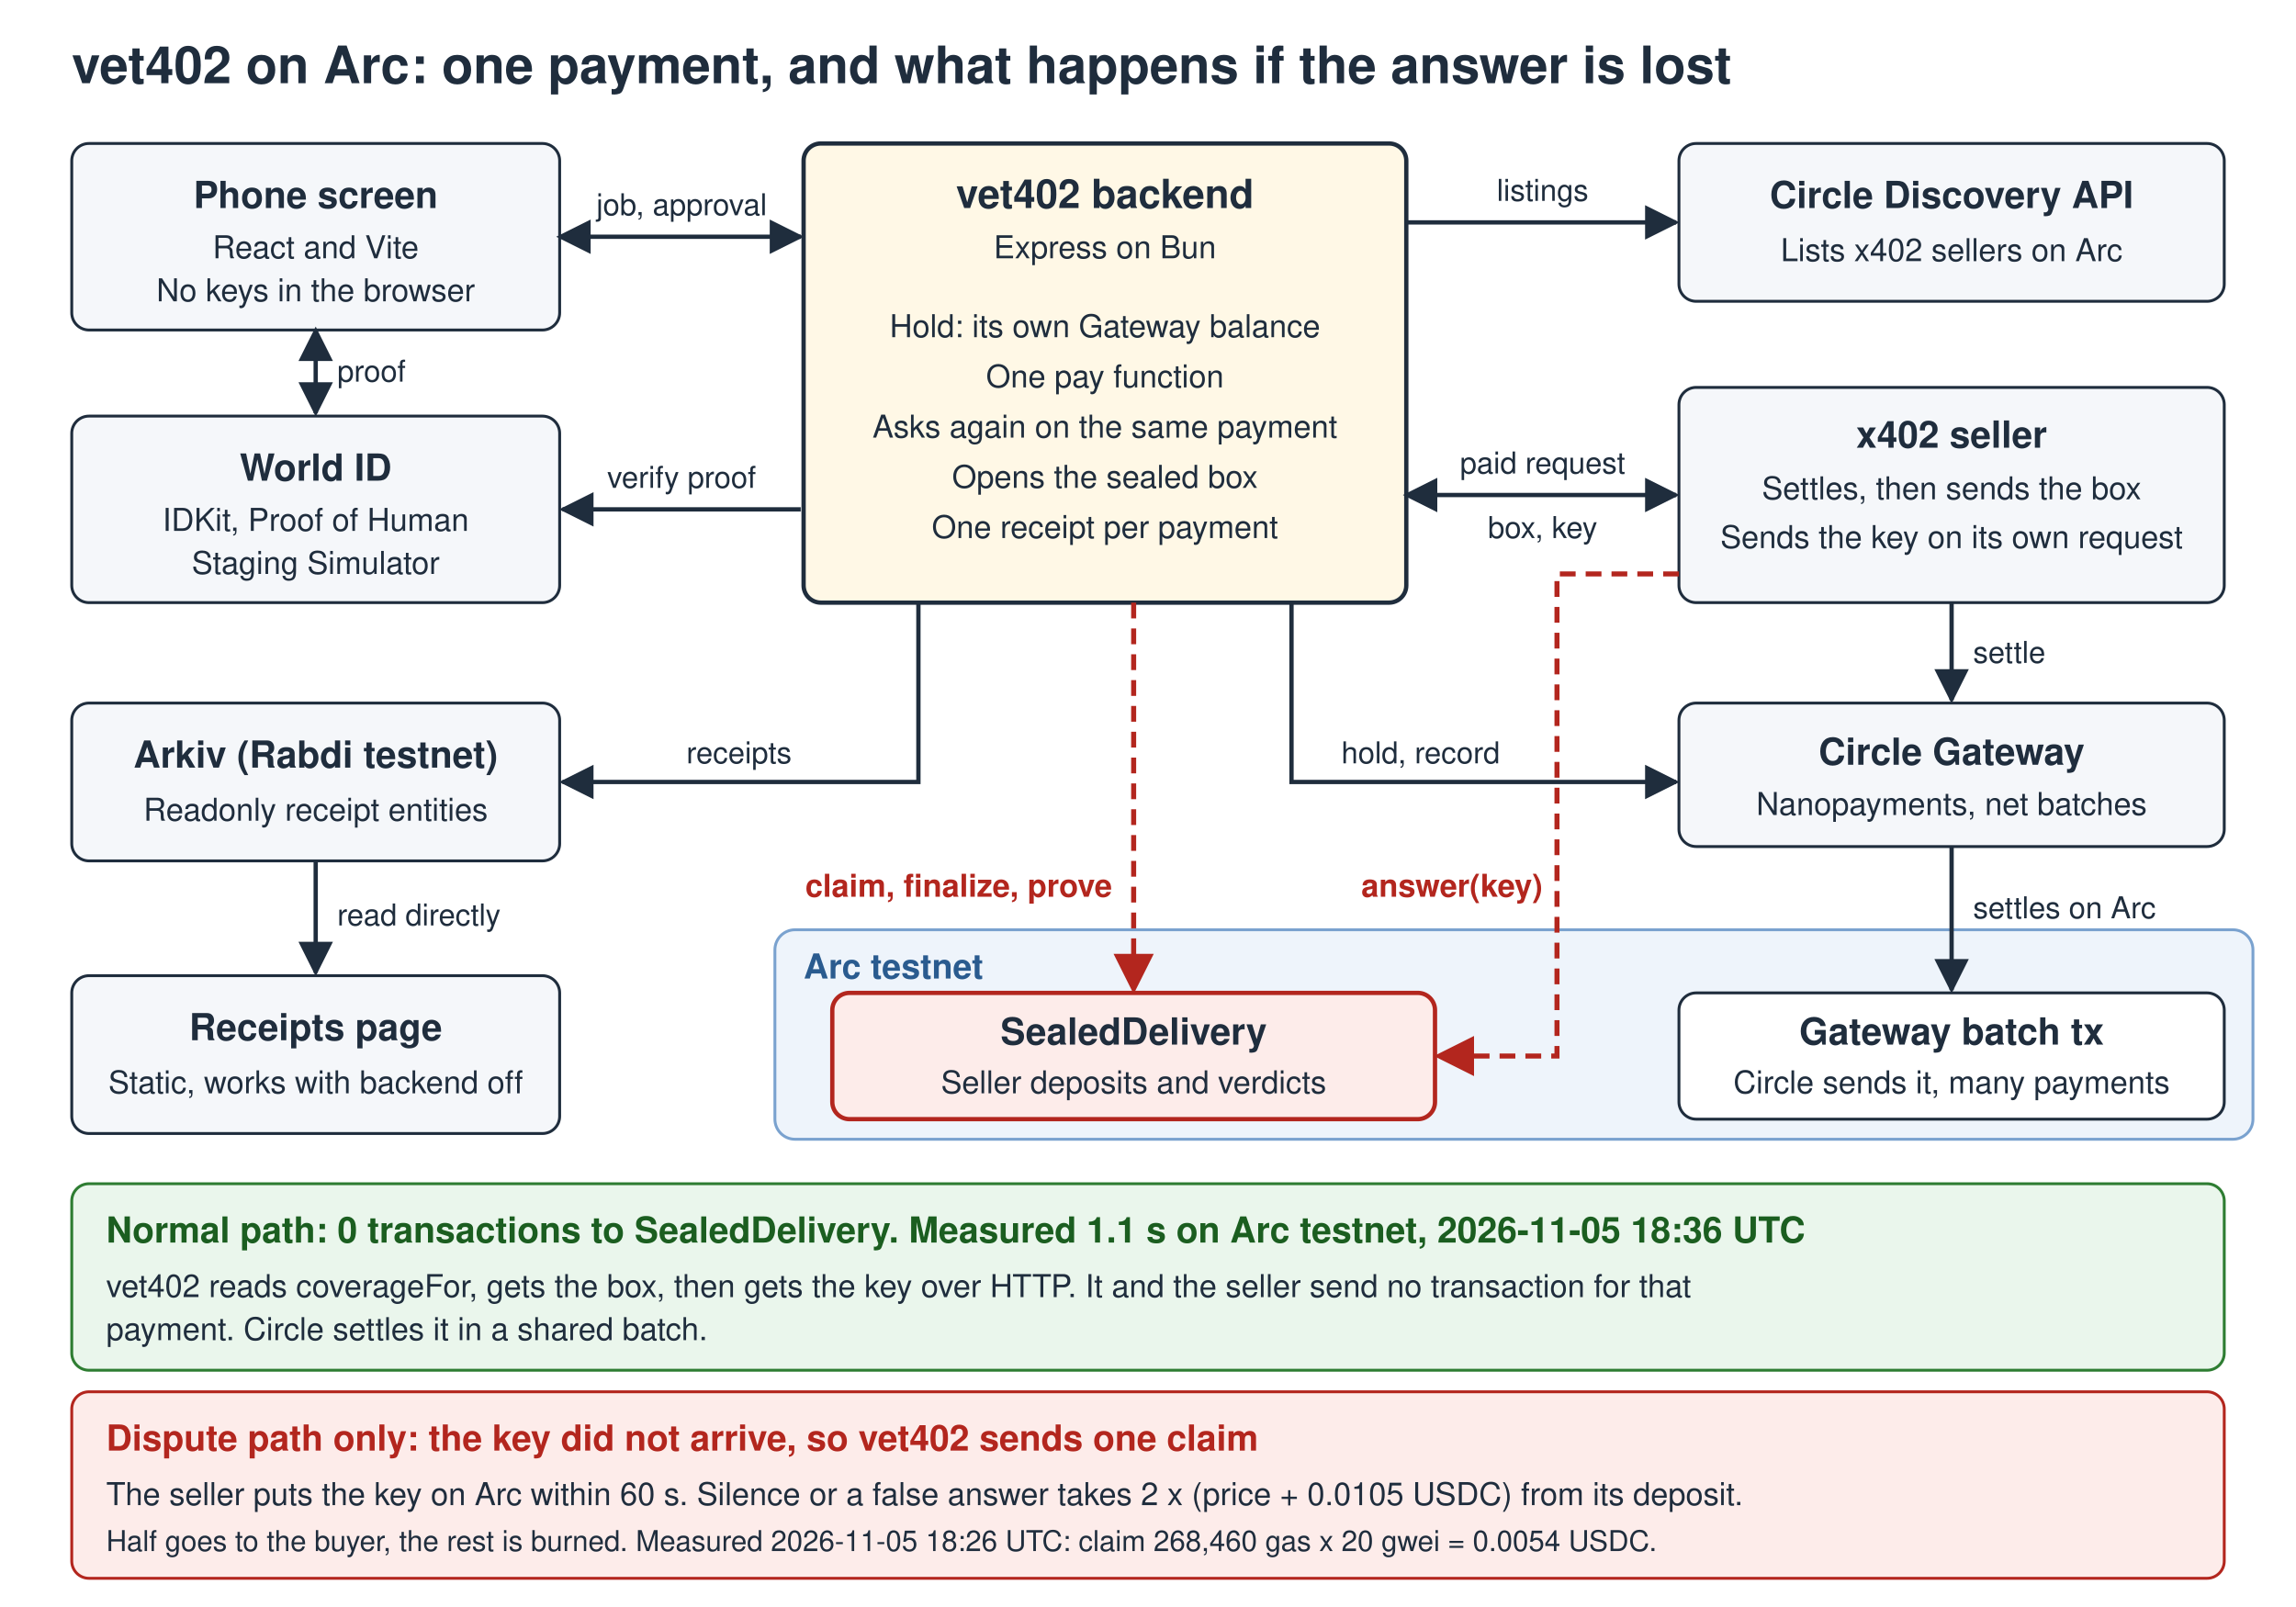
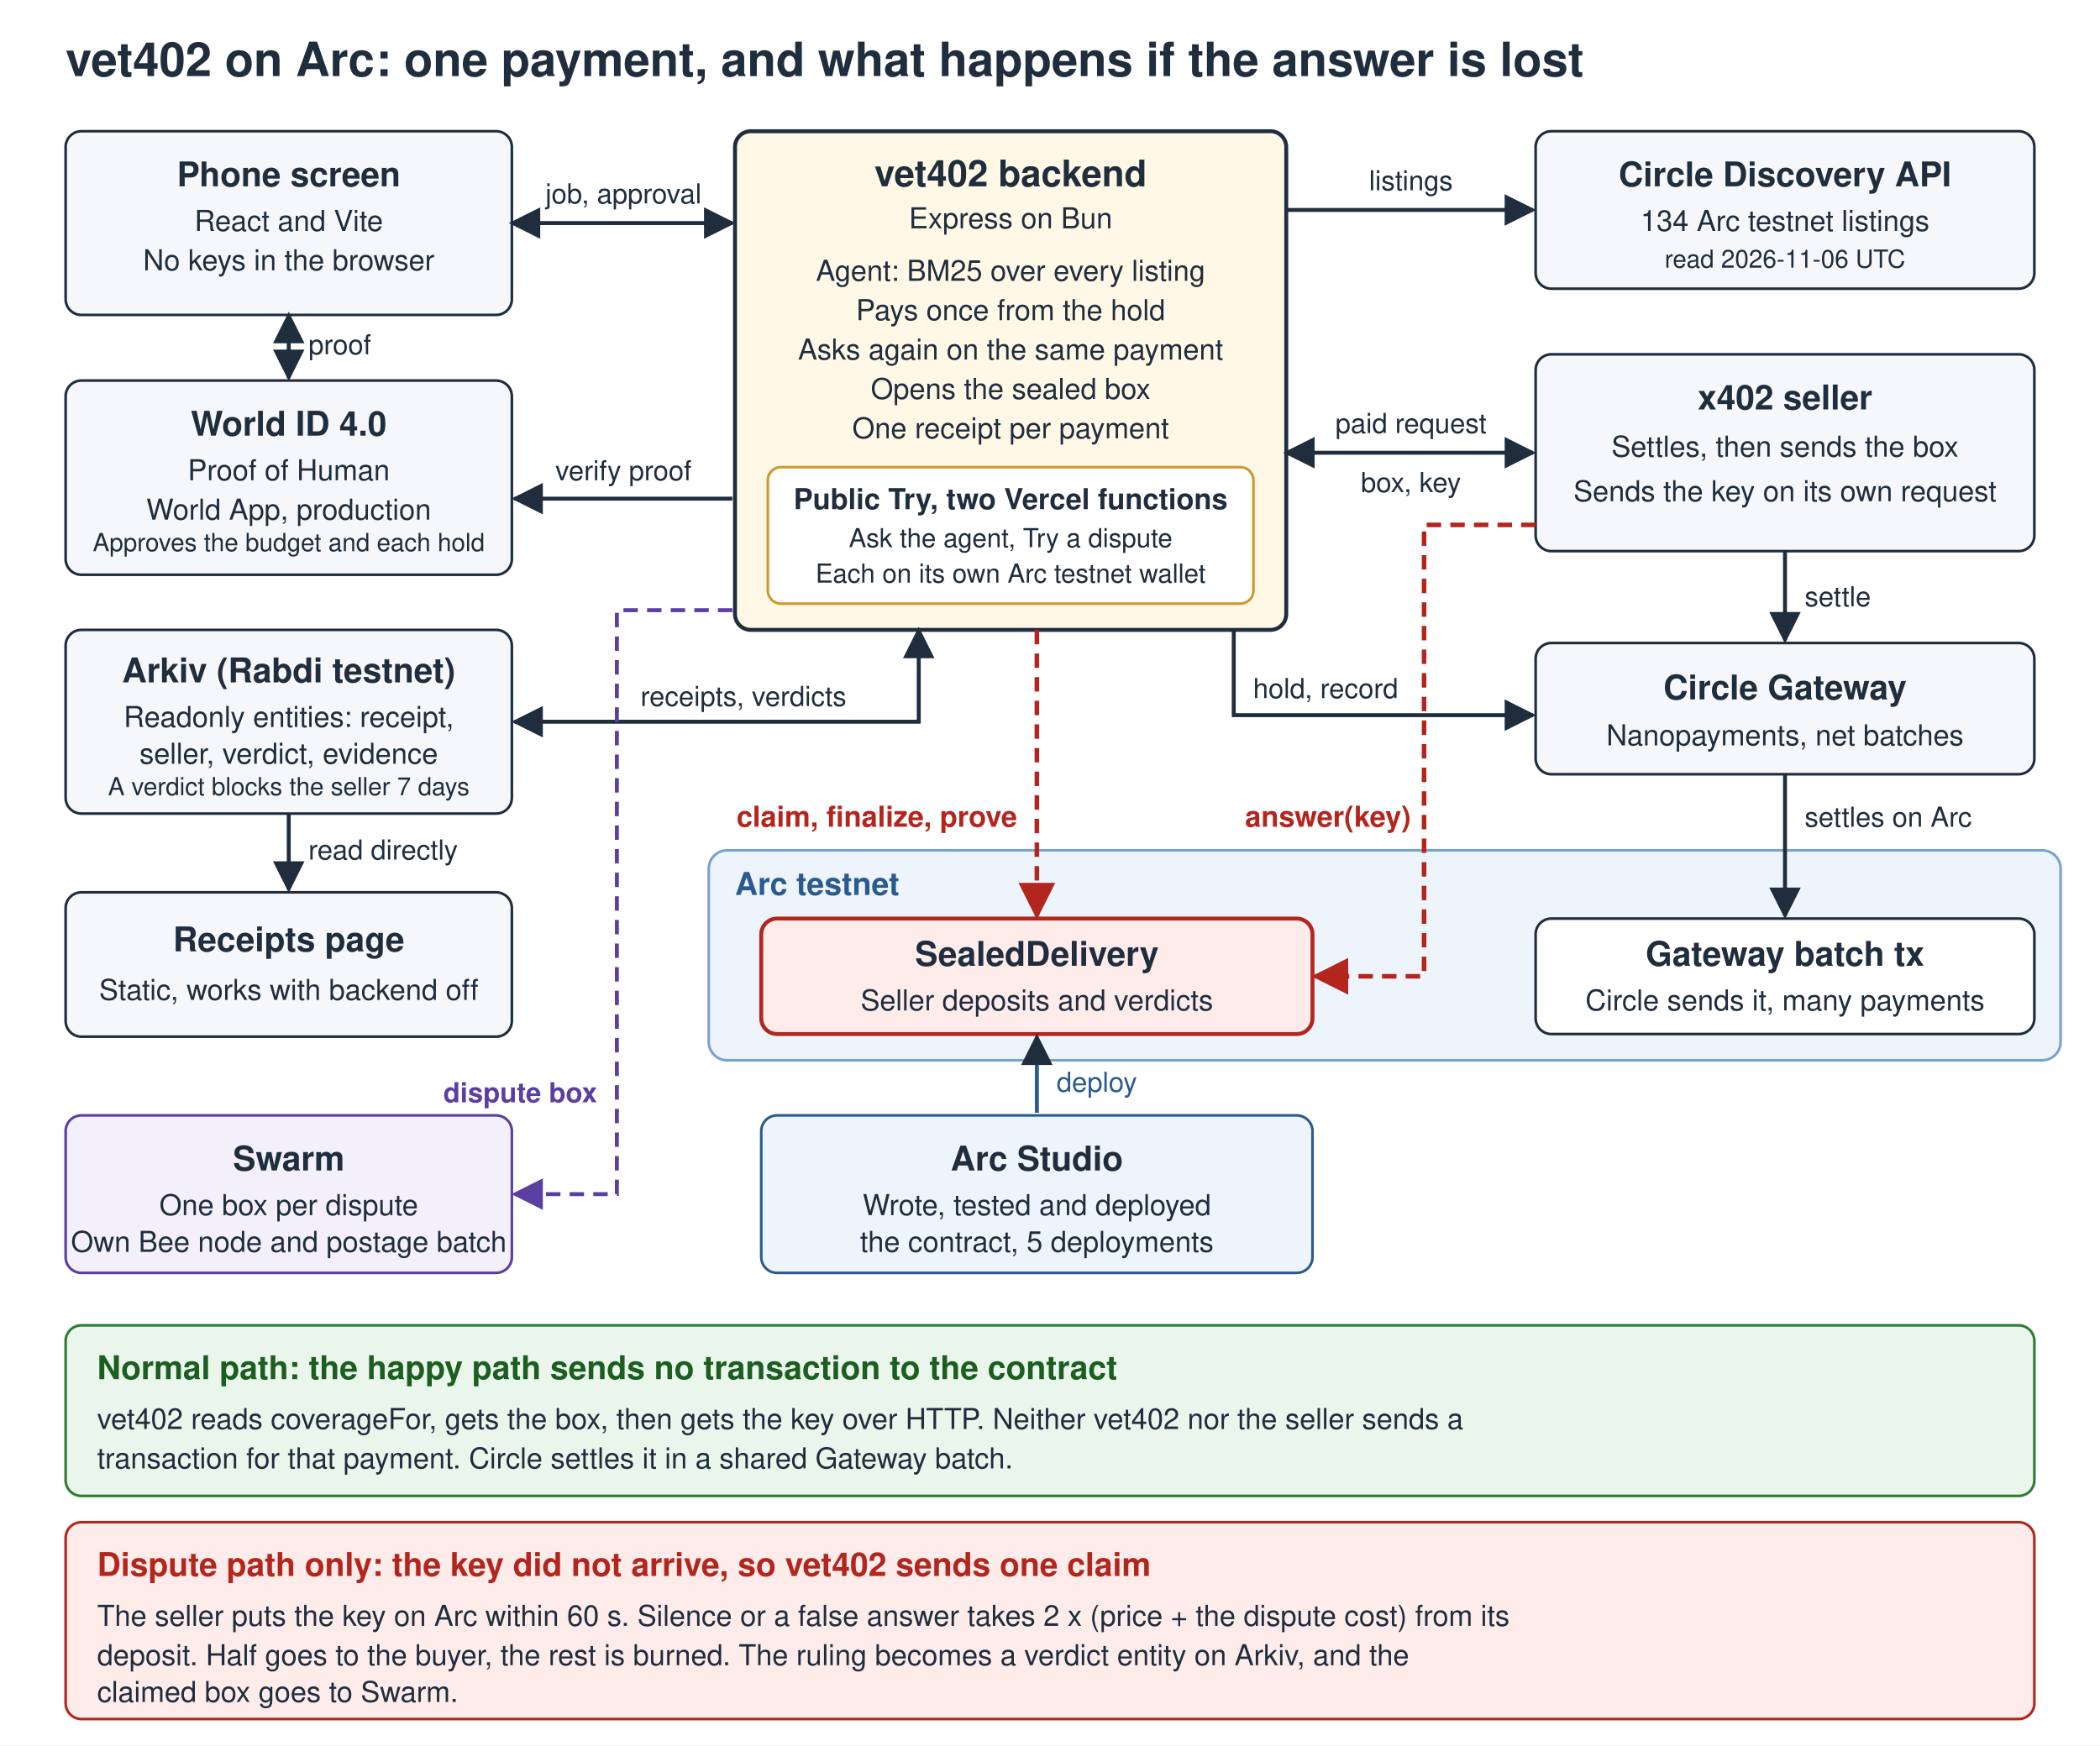
- <svg xmlns="http://www.w3.org/2000/svg" viewBox="0 0 1600 1120" width="1600" height="1120" font-family="Helvetica, Arial, sans-serif">
+ <svg xmlns="http://www.w3.org/2000/svg" viewBox="0 0 1600 1330" width="1600" height="1330" font-family="Helvetica, Arial, sans-serif">
  <defs>
    <marker id="a" viewBox="0 0 10 10" refX="9" refY="5" markerWidth="8" markerHeight="8" orient="auto-start-reverse">
      <path d="M0 0L10 5L0 10z" fill="#1f2d3d" />
    </marker>
    <marker id="r" viewBox="0 0 10 10" refX="9" refY="5" markerWidth="8" markerHeight="8" orient="auto-start-reverse">
      <path d="M0 0L10 5L0 10z" fill="#b3261e" />
    </marker>
+     <marker id="s" viewBox="0 0 10 10" refX="9" refY="5" markerWidth="8" markerHeight="8" orient="auto-start-reverse">
+       <path d="M0 0L10 5L0 10z" fill="#5b3fa0" />
+     </marker>
  </defs>
-   <rect width="1600" height="1120" fill="#ffffff" />
+   <rect width="1600" height="1330" fill="#ffffff" />
  <text x="50" y="58" font-size="36" font-weight="700" fill="#1f2d3d">vet402 on Arc: one payment, and what happens if the answer is lost</text>
-   <rect x="540" y="648" width="1030" height="146" rx="14" fill="#eef4fb" stroke="#7aa2cf" stroke-width="2" />
+   <rect x="540" y="648" width="1030" height="160" rx="14" fill="#eef4fb" stroke="#7aa2cf" stroke-width="2" />
  <text x="560" y="682" font-size="24" font-weight="700" fill="#2a5b8f">Arc testnet</text>
  <g font-size="22" fill="#1f2d3d">
-     <rect x="50" y="100" width="340" height="130" rx="12" fill="#f5f7fa" stroke="#1f2d3d" stroke-width="2" />
-     <text x="220" y="145" text-anchor="middle" font-size="26" font-weight="700">Phone screen</text>
-     <text x="220" y="180" text-anchor="middle">React and Vite</text>
-     <text x="220" y="210" text-anchor="middle">No keys in the browser</text>
-     <rect x="50" y="290" width="340" height="130" rx="12" fill="#f5f7fa" stroke="#1f2d3d" stroke-width="2" />
-     <text x="220" y="335" text-anchor="middle" font-size="26" font-weight="700">World ID</text>
-     <text x="220" y="370" text-anchor="middle">IDKit, Proof of Human</text>
-     <text x="220" y="400" text-anchor="middle">Staging Simulator</text>
-     <rect x="560" y="100" width="420" height="320" rx="12" fill="#fff8e6" stroke="#1f2d3d" stroke-width="3" />
-     <text x="770" y="145" text-anchor="middle" font-size="28" font-weight="700">vet402 backend</text>
-     <text x="770" y="180" text-anchor="middle">Express on Bun</text>
-     <text x="770" y="235" text-anchor="middle">Hold: its own Gateway balance</text>
-     <text x="770" y="270" text-anchor="middle">One pay function</text>
-     <text x="770" y="305" text-anchor="middle">Asks again on the same payment</text>
-     <text x="770" y="340" text-anchor="middle">Opens the sealed box</text>
-     <text x="770" y="375" text-anchor="middle">One receipt per payment</text>
-     <rect x="1170" y="100" width="380" height="110" rx="12" fill="#f5f7fa" stroke="#1f2d3d" stroke-width="2" />
-     <text x="1360" y="145" text-anchor="middle" font-size="26" font-weight="700">Circle Discovery API</text>
-     <text x="1360" y="182" text-anchor="middle">Lists x402 sellers on Arc</text>
+     <rect x="50" y="100" width="340" height="140" rx="12" fill="#f5f7fa" stroke="#1f2d3d" stroke-width="2" />
+     <text x="220" y="142" text-anchor="middle" font-size="26" font-weight="700">Phone screen</text>
+     <text x="220" y="176" text-anchor="middle">React and Vite</text>
+     <text x="220" y="206" text-anchor="middle">No keys in the browser</text>
+     <rect x="50" y="290" width="340" height="148" rx="12" fill="#f5f7fa" stroke="#1f2d3d" stroke-width="2" />
+     <text x="220" y="332" text-anchor="middle" font-size="26" font-weight="700">World ID 4.0</text>
+     <text x="220" y="366" text-anchor="middle">Proof of Human</text>
+     <text x="220" y="396" text-anchor="middle">World App, production</text>
+     <text x="220" y="420" text-anchor="middle" font-size="19">Approves the budget and each hold</text>
+     <rect x="560" y="100" width="420" height="380" rx="12" fill="#fff8e6" stroke="#1f2d3d" stroke-width="3" />
+     <text x="770" y="142" text-anchor="middle" font-size="28" font-weight="700">vet402 backend</text>
+     <text x="770" y="174" text-anchor="middle">Express on Bun</text>
+     <text x="770" y="214" text-anchor="middle">Agent: BM25 over every listing</text>
+     <text x="770" y="244" text-anchor="middle">Pays once from the hold</text>
+     <text x="770" y="274" text-anchor="middle">Asks again on the same payment</text>
+     <text x="770" y="304" text-anchor="middle">Opens the sealed box</text>
+     <text x="770" y="334" text-anchor="middle">One receipt per payment</text>
+     <rect x="585" y="356" width="370" height="104" rx="10" fill="#ffffff" stroke="#c99a2e" stroke-width="2" />
+     <text x="770" y="388" text-anchor="middle" font-weight="700">Public Try, two Vercel functions</text>
+     <text x="770" y="417" text-anchor="middle" font-size="20">Ask the agent, Try a dispute</text>
+     <text x="770" y="444" text-anchor="middle" font-size="20">Each on its own Arc testnet wallet</text>
+     <rect x="1170" y="100" width="380" height="120" rx="12" fill="#f5f7fa" stroke="#1f2d3d" stroke-width="2" />
+     <text x="1360" y="142" text-anchor="middle" font-size="26" font-weight="700">Circle Discovery API</text>
+     <text x="1360" y="176" text-anchor="middle">134 Arc testnet listings</text>
+     <text x="1360" y="204" text-anchor="middle" font-size="19">read 2026-11-06 UTC</text>
    <rect x="1170" y="270" width="380" height="150" rx="12" fill="#f5f7fa" stroke="#1f2d3d" stroke-width="2" />
    <text x="1360" y="312" text-anchor="middle" font-size="26" font-weight="700">x402 seller</text>
    <text x="1360" y="348" text-anchor="middle">Settles, then sends the box</text>
    <text x="1360" y="382" text-anchor="middle">Sends the key on its own request</text>
    <rect x="1170" y="490" width="380" height="100" rx="12" fill="#f5f7fa" stroke="#1f2d3d" stroke-width="2" />
    <text x="1360" y="533" text-anchor="middle" font-size="26" font-weight="700">Circle Gateway</text>
    <text x="1360" y="568" text-anchor="middle">Nanopayments, net batches</text>
-     <rect x="50" y="490" width="340" height="110" rx="12" fill="#f5f7fa" stroke="#1f2d3d" stroke-width="2" />
-     <text x="220" y="535" text-anchor="middle" font-size="26" font-weight="700">Arkiv (Rabdi testnet)</text>
-     <text x="220" y="572" text-anchor="middle">Readonly receipt entities</text>
+     <rect x="50" y="480" width="340" height="140" rx="12" fill="#f5f7fa" stroke="#1f2d3d" stroke-width="2" />
+     <text x="220" y="520" text-anchor="middle" font-size="26" font-weight="700">Arkiv (Rabdi testnet)</text>
+     <text x="220" y="554" text-anchor="middle">Readonly entities: receipt,</text>
+     <text x="220" y="582" text-anchor="middle">seller, verdict, evidence</text>
+     <text x="220" y="606" text-anchor="middle" font-size="19">A verdict blocks the seller 7 days</text>
    <rect x="50" y="680" width="340" height="110" rx="12" fill="#f5f7fa" stroke="#1f2d3d" stroke-width="2" />
    <text x="220" y="725" text-anchor="middle" font-size="26" font-weight="700">Receipts page</text>
    <text x="220" y="762" text-anchor="middle">Static, works with backend off</text>
-     <rect x="580" y="692" width="420" height="88" rx="12" fill="#fdecea" stroke="#b3261e" stroke-width="3" />
-     <text x="790" y="728" text-anchor="middle" font-size="26" font-weight="700">SealedDelivery</text>
-     <text x="790" y="762" text-anchor="middle">Seller deposits and verdicts</text>
-     <rect x="1170" y="692" width="380" height="88" rx="12" fill="#ffffff" stroke="#1f2d3d" stroke-width="2" />
-     <text x="1360" y="728" text-anchor="middle" font-size="26" font-weight="700">Gateway batch tx</text>
-     <text x="1360" y="762" text-anchor="middle">Circle sends it, many payments</text>
+     <rect x="50" y="850" width="340" height="120" rx="12" fill="#f3effb" stroke="#5b3fa0" stroke-width="2" />
+     <text x="220" y="892" text-anchor="middle" font-size="26" font-weight="700">Swarm</text>
+     <text x="220" y="926" text-anchor="middle">One box per dispute</text>
+     <text x="220" y="954" text-anchor="middle">Own Bee node and postage batch</text>
+     <rect x="580" y="700" width="420" height="88" rx="12" fill="#fdecea" stroke="#b3261e" stroke-width="3" />
+     <text x="790" y="736" text-anchor="middle" font-size="26" font-weight="700">SealedDelivery</text>
+     <text x="790" y="770" text-anchor="middle">Seller deposits and verdicts</text>
+     <rect x="1170" y="700" width="380" height="88" rx="12" fill="#ffffff" stroke="#1f2d3d" stroke-width="2" />
+     <text x="1360" y="736" text-anchor="middle" font-size="26" font-weight="700">Gateway batch tx</text>
+     <text x="1360" y="770" text-anchor="middle">Circle sends it, many payments</text>
+     <rect x="580" y="850" width="420" height="120" rx="12" fill="#eef4fb" stroke="#2a5b8f" stroke-width="2" />
+     <text x="790" y="892" text-anchor="middle" font-size="26" font-weight="700">Arc Studio</text>
+     <text x="790" y="926" text-anchor="middle">Wrote, tested and deployed</text>
+     <text x="790" y="954" text-anchor="middle">the contract, 5 deployments</text>
  </g>
  <g fill="none" stroke="#1f2d3d" stroke-width="3">
-     <path d="M390 165H558" marker-end="url(#a)" marker-start="url(#a)" />
-     <path d="M220 230V288" marker-end="url(#a)" marker-start="url(#a)" />
-     <path d="M558 355H392" marker-end="url(#a)" />
-     <path d="M980 155H1168" marker-end="url(#a)" />
+     <path d="M390 170H558" marker-end="url(#a)" marker-start="url(#a)" />
+     <path d="M220 240V288" marker-end="url(#a)" marker-start="url(#a)" />
+     <path d="M558 380H392" marker-end="url(#a)" />
+     <path d="M980 160H1168" marker-end="url(#a)" />
    <path d="M980 345H1168" marker-end="url(#a)" marker-start="url(#a)" />
    <path d="M1360 420V488" marker-end="url(#a)" />
-     <path d="M1360 590V690" marker-end="url(#a)" />
-     <path d="M640 420V545H392" marker-end="url(#a)" />
-     <path d="M220 600V678" marker-end="url(#a)" />
-     <path d="M900 420V545H1168" marker-end="url(#a)" />
+     <path d="M1360 590V698" marker-end="url(#a)" />
+     <path d="M700 480V550H392" marker-end="url(#a)" marker-start="url(#a)" />
+     <path d="M220 620V678" marker-end="url(#a)" />
+     <path d="M940 480V545H1168" marker-end="url(#a)" />
+   </g>
+   <g fill="none" stroke="#5b3fa0" stroke-width="3" stroke-dasharray="11 7">
+     <path d="M558 465H470V910H392" marker-end="url(#s)" />
+   </g>
+   <g fill="none" stroke="#2a5b8f" stroke-width="3">
+     <path d="M790 848V790" marker-end="url(#a)" />
  </g>
  <g fill="none" stroke="#b3261e" stroke-width="3.5" stroke-dasharray="11 7">
-     <path d="M790 420V690" marker-end="url(#r)" />
-     <path d="M1170 400H1085V736H1002" marker-end="url(#r)" />
+     <path d="M790 480V698" marker-end="url(#r)" />
+     <path d="M1170 400H1085V744H1002" marker-end="url(#r)" />
  </g>
  <g font-size="21" fill="#1f2d3d">
-     <text x="475" y="150" text-anchor="middle">job, approval</text>
-     <text x="235" y="266">proof</text>
-     <text x="475" y="340" text-anchor="middle">verify proof</text>
-     <text x="1075" y="140" text-anchor="middle">listings</text>
+     <text x="475" y="155" text-anchor="middle">job, approval</text>
+     <text x="235" y="270">proof</text>
+     <text x="475" y="366" text-anchor="middle">verify proof</text>
+     <text x="1075" y="145" text-anchor="middle">listings</text>
    <text x="1075" y="330" text-anchor="middle">paid request</text>
    <text x="1075" y="375" text-anchor="middle">box, key</text>
    <text x="1375" y="462">settle</text>
-     <text x="1375" y="640">settles on Arc</text>
-     <text x="515" y="532" text-anchor="middle">receipts</text>
-     <text x="235" y="645">read directly</text>
-     <text x="990" y="532" text-anchor="middle">hold, record</text>
+     <text x="1375" y="630">settles on Arc</text>
+     <text x="488" y="538">receipts, verdicts</text>
+     <text x="235" y="655">read directly</text>
+     <text x="1010" y="532" text-anchor="middle">hold, record</text>
+     <text x="805" y="832" fill="#2a5b8f">deploy</text>
+   </g>
+   <g font-size="21" fill="#5b3fa0" font-weight="700">
+     <text x="455" y="840" text-anchor="end">dispute box</text>
  </g>
  <g font-size="22" fill="#b3261e" font-weight="700">
-     <text x="775" y="625" text-anchor="end">claim, finalize, prove</text>
-     <text x="1075" y="625" text-anchor="end">answer(key)</text>
+     <text x="775" y="630" text-anchor="end">claim, finalize, prove</text>
+     <text x="1075" y="630" text-anchor="end">answer(key)</text>
  </g>
-   <rect x="50" y="825" width="1500" height="130" rx="12" fill="#eaf6ec" stroke="#2e7d32" stroke-width="2" />
-   <text x="74" y="866" font-size="25" font-weight="700" fill="#1b5e20">Normal path: 0 transactions to SealedDelivery. Measured 1.1 s on Arc testnet, 2026-11-05 18:36 UTC</text>
-   <text x="74" y="904" font-size="22" fill="#1f2d3d">vet402 reads coverageFor, gets the box, then gets the key over HTTP. It and the seller send no transaction for that</text>
-   <text x="74" y="934" font-size="22" fill="#1f2d3d">payment. Circle settles it in a shared batch.</text>
-   <rect x="50" y="970" width="1500" height="130" rx="12" fill="#fdecea" stroke="#b3261e" stroke-width="2" />
-   <text x="74" y="1011" font-size="25" font-weight="700" fill="#b3261e">Dispute path only: the key did not arrive, so vet402 sends one claim</text>
-   <text x="74" y="1049" font-size="22" fill="#1f2d3d">The seller puts the key on Arc within 60 s. Silence or a false answer takes 2 x (price + 0.0105 USDC) from its deposit.</text>
-   <text x="74" y="1081" font-size="20" fill="#1f2d3d">Half goes to the buyer, the rest is burned. Measured 2026-11-05 18:26 UTC: claim 268,460 gas x 20 gwei = 0.0054 USDC.</text>
+   <rect x="50" y="1010" width="1500" height="130" rx="12" fill="#eaf6ec" stroke="#2e7d32" stroke-width="2" />
+   <text x="74" y="1051" font-size="25" font-weight="700" fill="#1b5e20">Normal path: the happy path sends no transaction to the contract</text>
+   <text x="74" y="1089" font-size="22" fill="#1f2d3d">vet402 reads coverageFor, gets the box, then gets the key over HTTP. Neither vet402 nor the seller sends a</text>
+   <text x="74" y="1119" font-size="22" fill="#1f2d3d">transaction for that payment. Circle settles it in a shared Gateway batch.</text>
+   <rect x="50" y="1160" width="1500" height="150" rx="12" fill="#fdecea" stroke="#b3261e" stroke-width="2" />
+   <text x="74" y="1201" font-size="25" font-weight="700" fill="#b3261e">Dispute path only: the key did not arrive, so vet402 sends one claim</text>
+   <text x="74" y="1239" font-size="22" fill="#1f2d3d">The seller puts the key on Arc within 60 s. Silence or a false answer takes 2 x (price + the dispute cost) from its</text>
+   <text x="74" y="1269" font-size="22" fill="#1f2d3d">deposit. Half goes to the buyer, the rest is burned. The ruling becomes a verdict entity on Arkiv, and the</text>
+   <text x="74" y="1297" font-size="22" fill="#1f2d3d">claimed box goes to Swarm.</text>
</svg>
